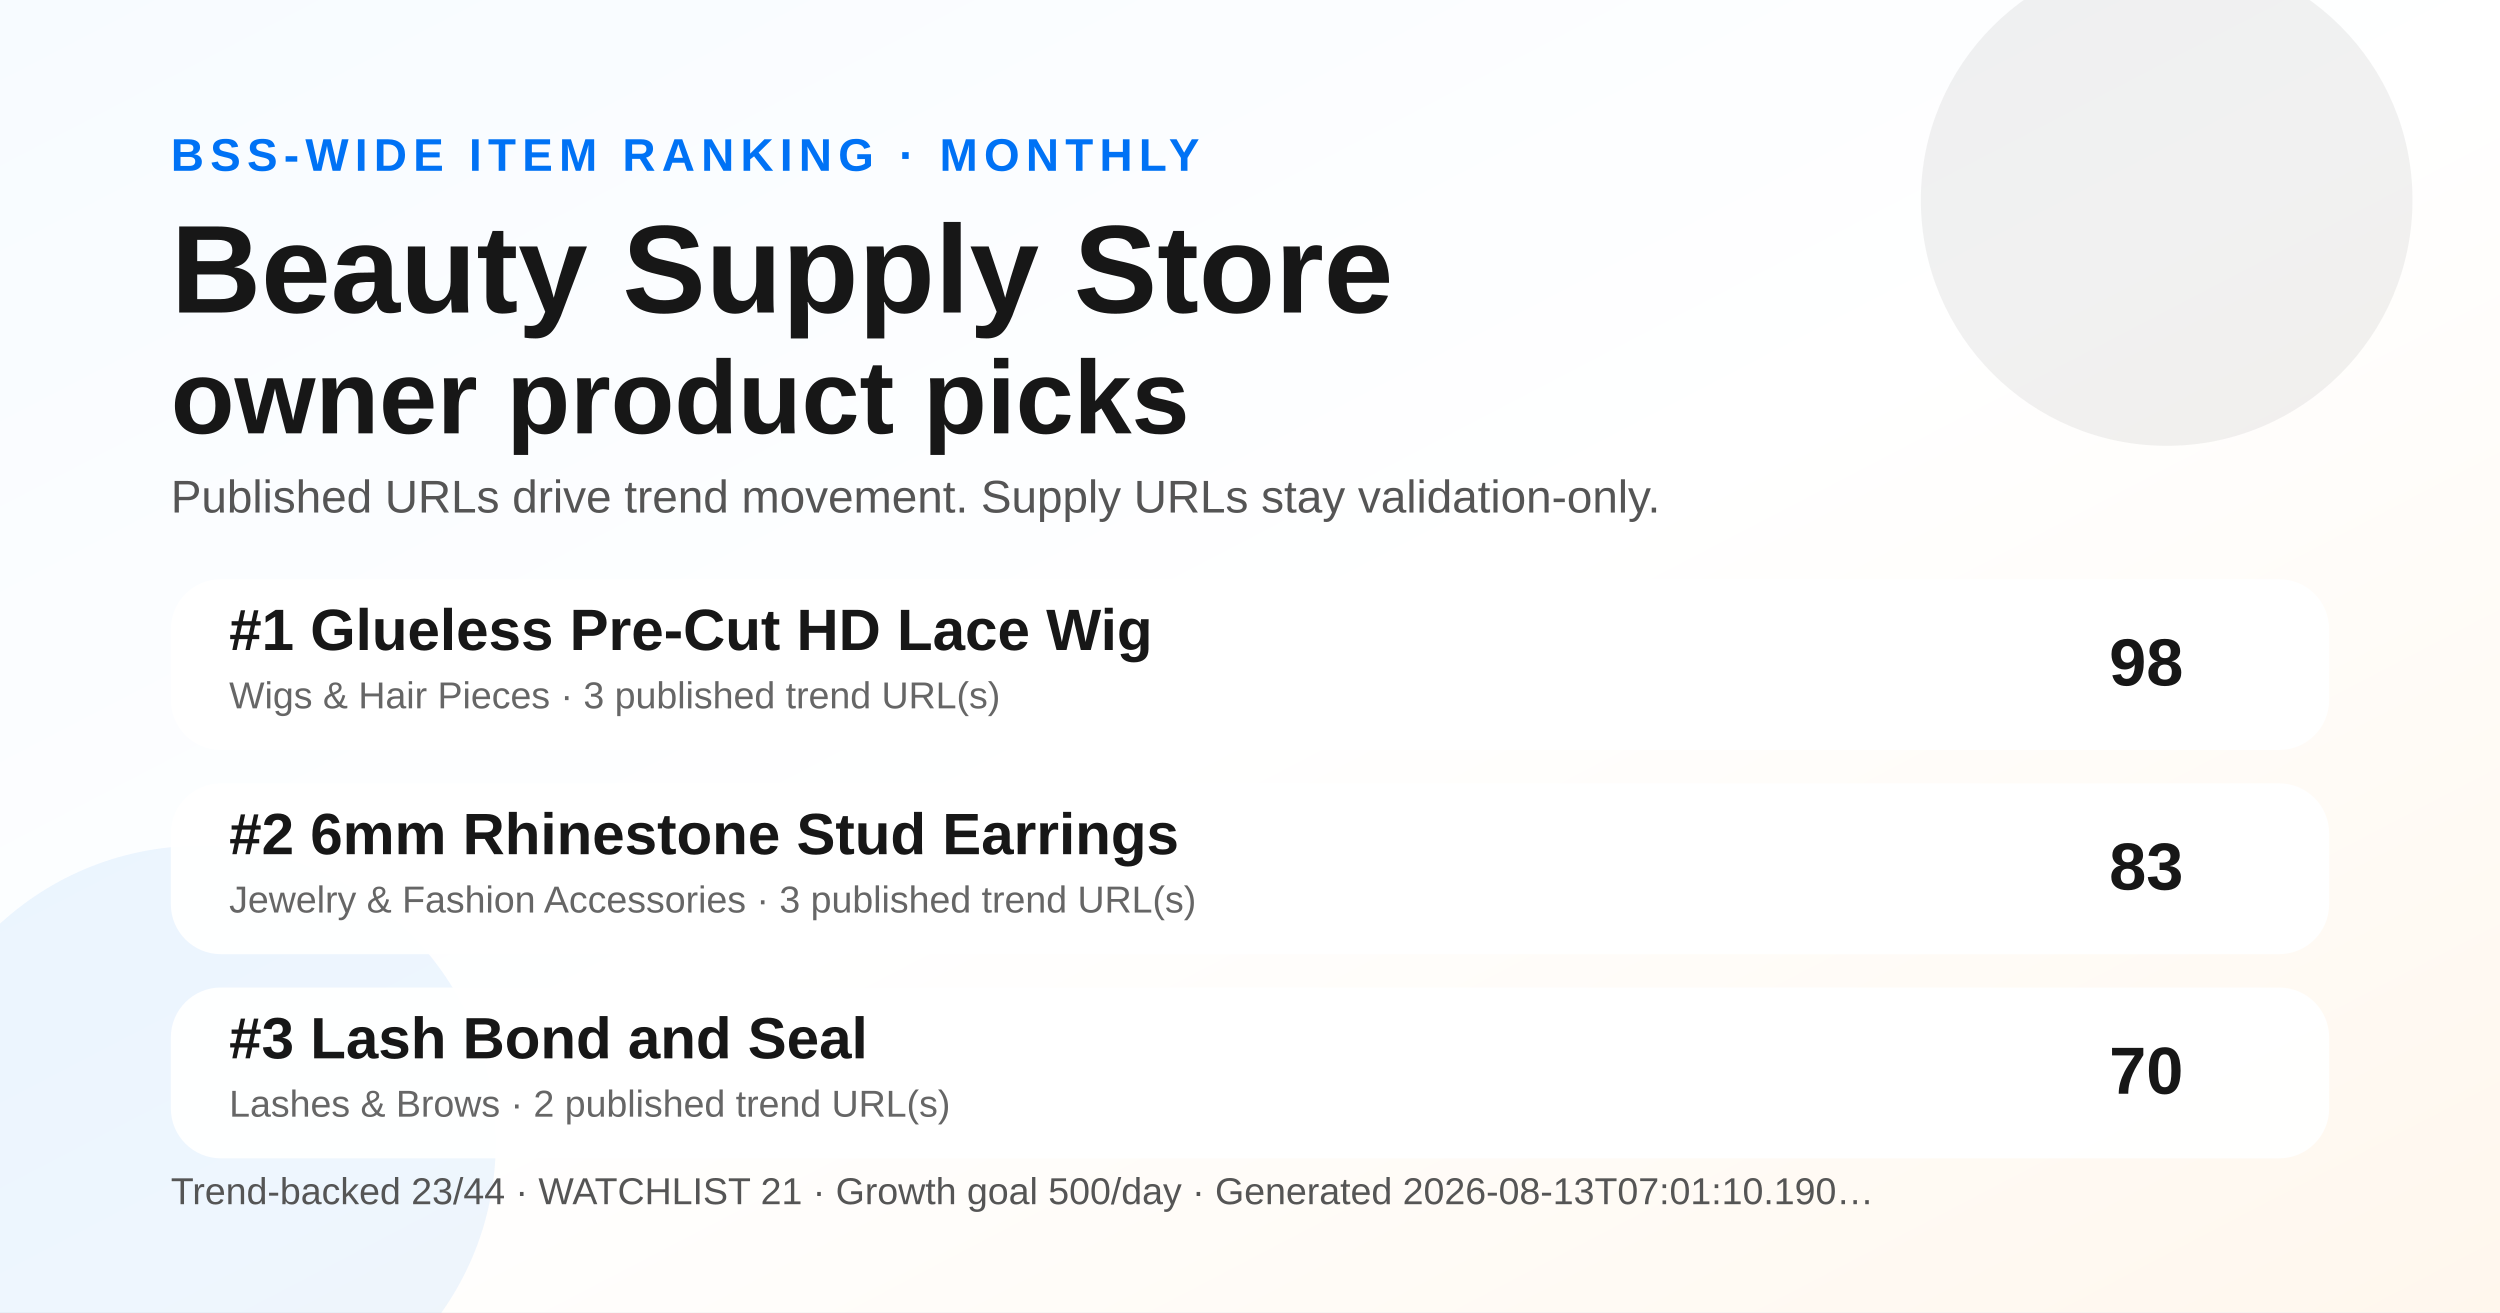
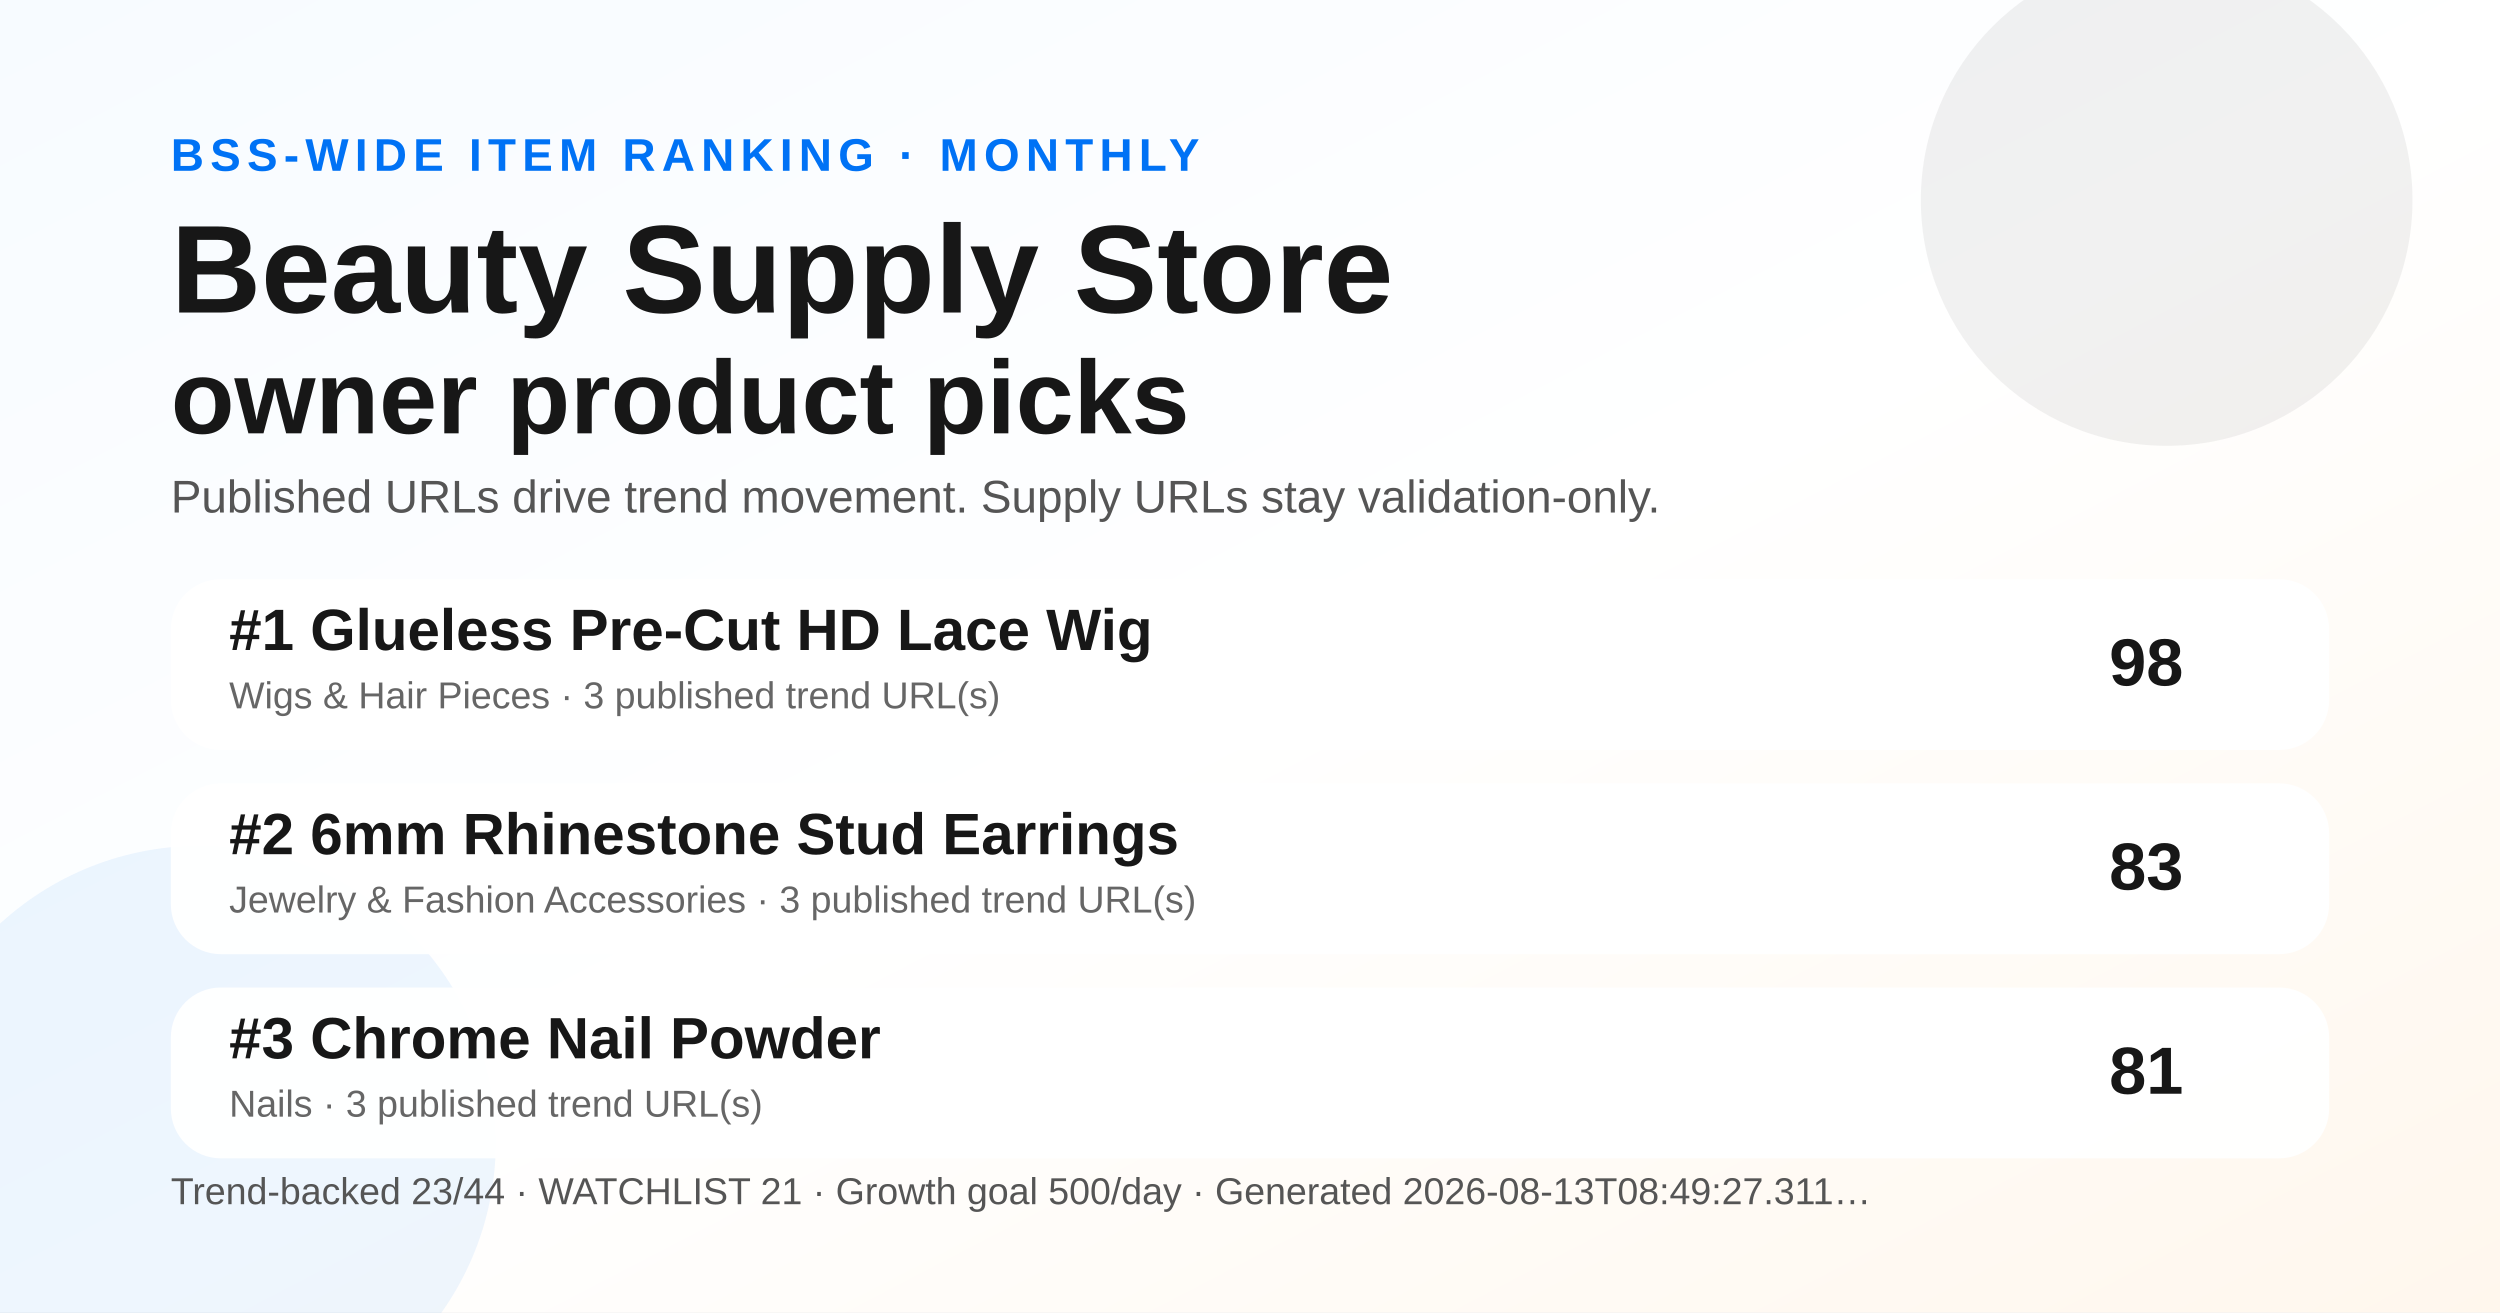
<svg xmlns="http://www.w3.org/2000/svg" width="1200" height="630" viewBox="0 0 1200 630" role="img" aria-label="Monthly BSS Trend Ranking social preview">
  <defs>
    <linearGradient id="bg" x1="0" y1="0" x2="1" y2="1">
      <stop offset="0" stop-color="#f7fbff" />
      <stop offset="0.52" stop-color="#ffffff" />
      <stop offset="1" stop-color="#fff7ed" />
    </linearGradient>
  </defs>
  <rect width="1200" height="630" fill="url(#bg)" />
  <circle cx="1040" cy="96" r="118" fill="#171717" opacity="0.06" />
  <circle cx="96" cy="548" r="142" fill="#0072f5" opacity="0.07" />
  <text x="82" y="82" font-family="Arial, Helvetica, sans-serif" font-size="22" font-weight="700" fill="#0072f5" letter-spacing="3">BSS-WIDE ITEM RANKING · MONTHLY</text>
  <text x="82" y="150" font-family="Arial, Helvetica, sans-serif" font-size="60" font-weight="800" fill="#171717">Beauty Supply Store</text>
  <text x="82" y="208" font-family="Arial, Helvetica, sans-serif" font-size="50" font-weight="800" fill="#171717">owner product picks</text>
  <text x="82" y="246" font-family="Arial, Helvetica, sans-serif" font-size="22" fill="#555555">Published URLs drive trend movement. Supply URLs stay validation-only.</text>
  <g transform="translate(82 278)">
    <rect width="1036" height="82" rx="24" fill="#ffffff" opacity="0.96" />
    <text x="28" y="34" font-family="Arial, Helvetica, sans-serif" font-size="28" font-weight="700" fill="#171717">#1 Glueless Pre-Cut HD Lace Wig</text>
    <text x="28" y="62" font-family="Arial, Helvetica, sans-serif" font-size="18" fill="#666666">Wigs &amp; Hair Pieces · 3 published trend URL(s)</text>
    <text x="966" y="51" text-anchor="end" font-family="Arial, Helvetica, sans-serif" font-size="32" font-weight="700" fill="#171717">98</text>
  </g>
  <g transform="translate(82 376)">
    <rect width="1036" height="82" rx="24" fill="#ffffff" opacity="0.96" />
    <text x="28" y="34" font-family="Arial, Helvetica, sans-serif" font-size="28" font-weight="700" fill="#171717">#2 6mm Rhinestone Stud Earrings</text>
    <text x="28" y="62" font-family="Arial, Helvetica, sans-serif" font-size="18" fill="#666666">Jewelry &amp; Fashion Accessories · 3 published trend URL(s)</text>
    <text x="966" y="51" text-anchor="end" font-family="Arial, Helvetica, sans-serif" font-size="32" font-weight="700" fill="#171717">83</text>
  </g>
  <g transform="translate(82 474)">
    <rect width="1036" height="82" rx="24" fill="#ffffff" opacity="0.96" />
-     <text x="28" y="34" font-family="Arial, Helvetica, sans-serif" font-size="28" font-weight="700" fill="#171717">#3 Lash Bond and Seal</text>
-     <text x="28" y="62" font-family="Arial, Helvetica, sans-serif" font-size="18" fill="#666666">Lashes &amp; Brows · 2 published trend URL(s)</text>
-     <text x="966" y="51" text-anchor="end" font-family="Arial, Helvetica, sans-serif" font-size="32" font-weight="700" fill="#171717">70</text>
+     <text x="28" y="34" font-family="Arial, Helvetica, sans-serif" font-size="28" font-weight="700" fill="#171717">#3 Chrome Nail Powder</text>
+     <text x="28" y="62" font-family="Arial, Helvetica, sans-serif" font-size="18" fill="#666666">Nails · 3 published trend URL(s)</text>
+     <text x="966" y="51" text-anchor="end" font-family="Arial, Helvetica, sans-serif" font-size="32" font-weight="700" fill="#171717">81</text>
  </g>
  <g transform="translate(82 578)">
-     <text font-family="Arial, Helvetica, sans-serif" font-size="18" fill="#555555">Trend-backed 23/44 · WATCHLIST 21 · Growth goal 500/day · Generated 2026-08-13T07:01:10.190…</text>
+     <text font-family="Arial, Helvetica, sans-serif" font-size="18" fill="#555555">Trend-backed 23/44 · WATCHLIST 21 · Growth goal 500/day · Generated 2026-08-13T08:49:27.311…</text>
  </g>
</svg>
